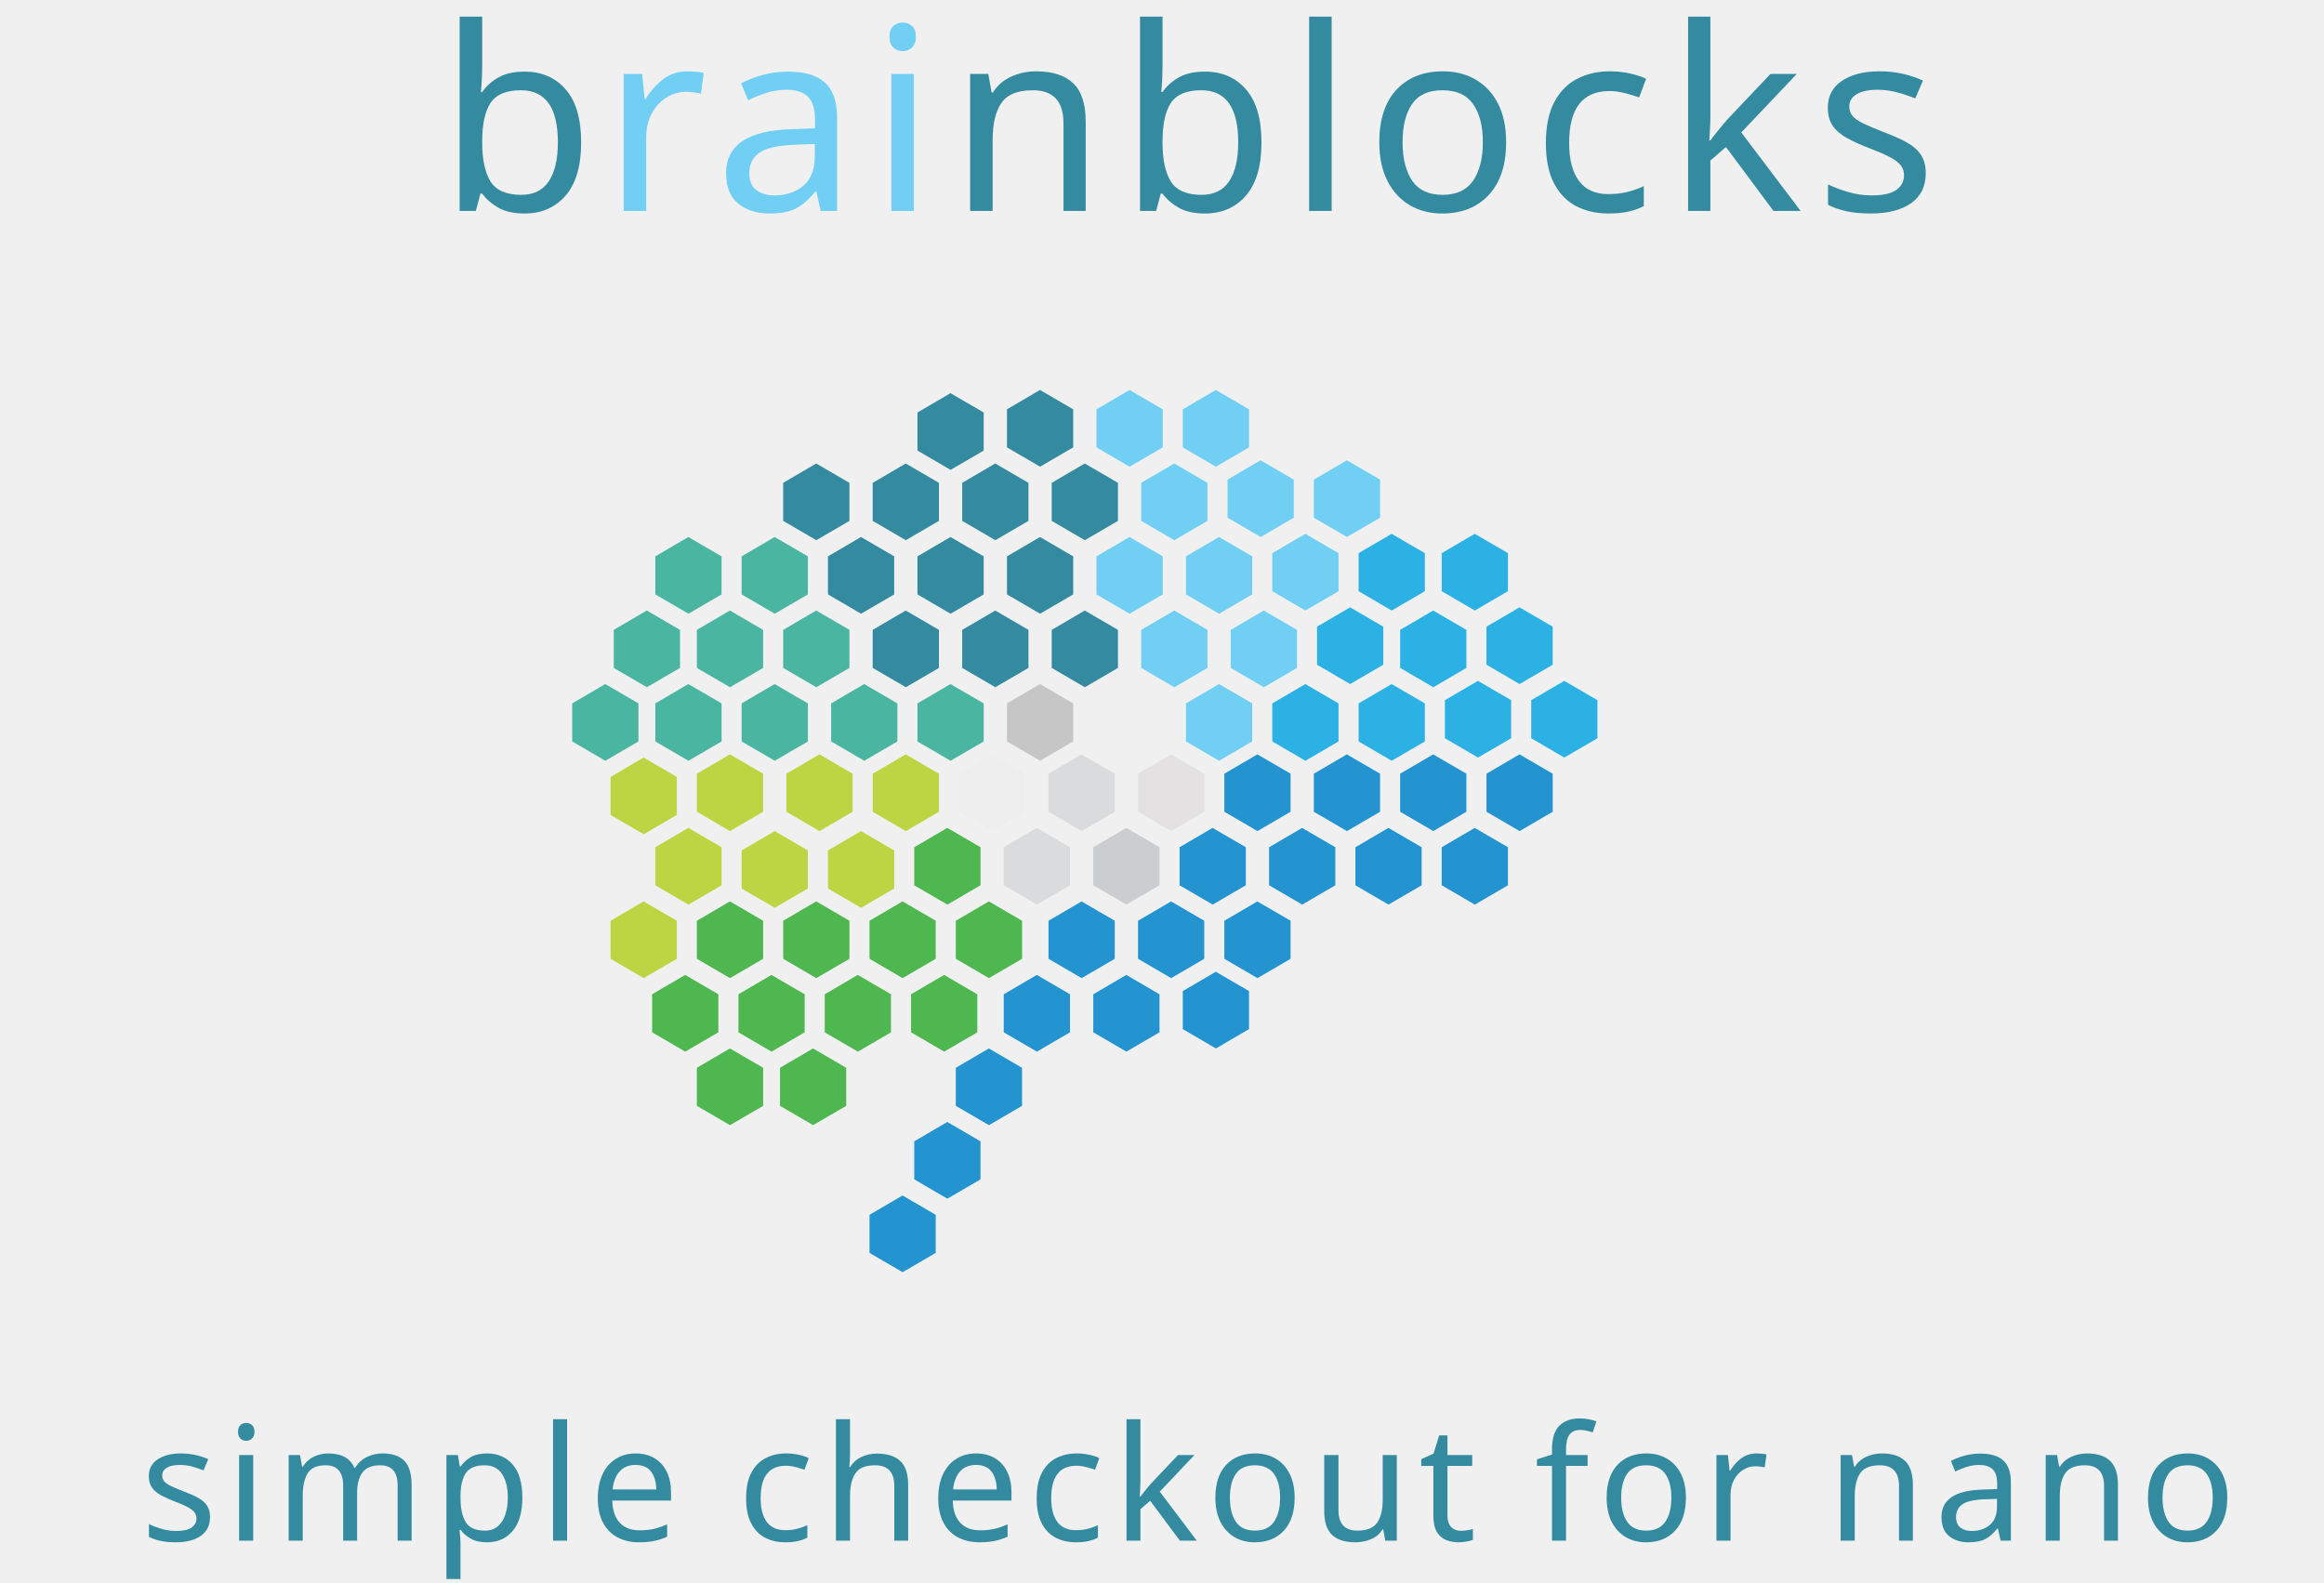
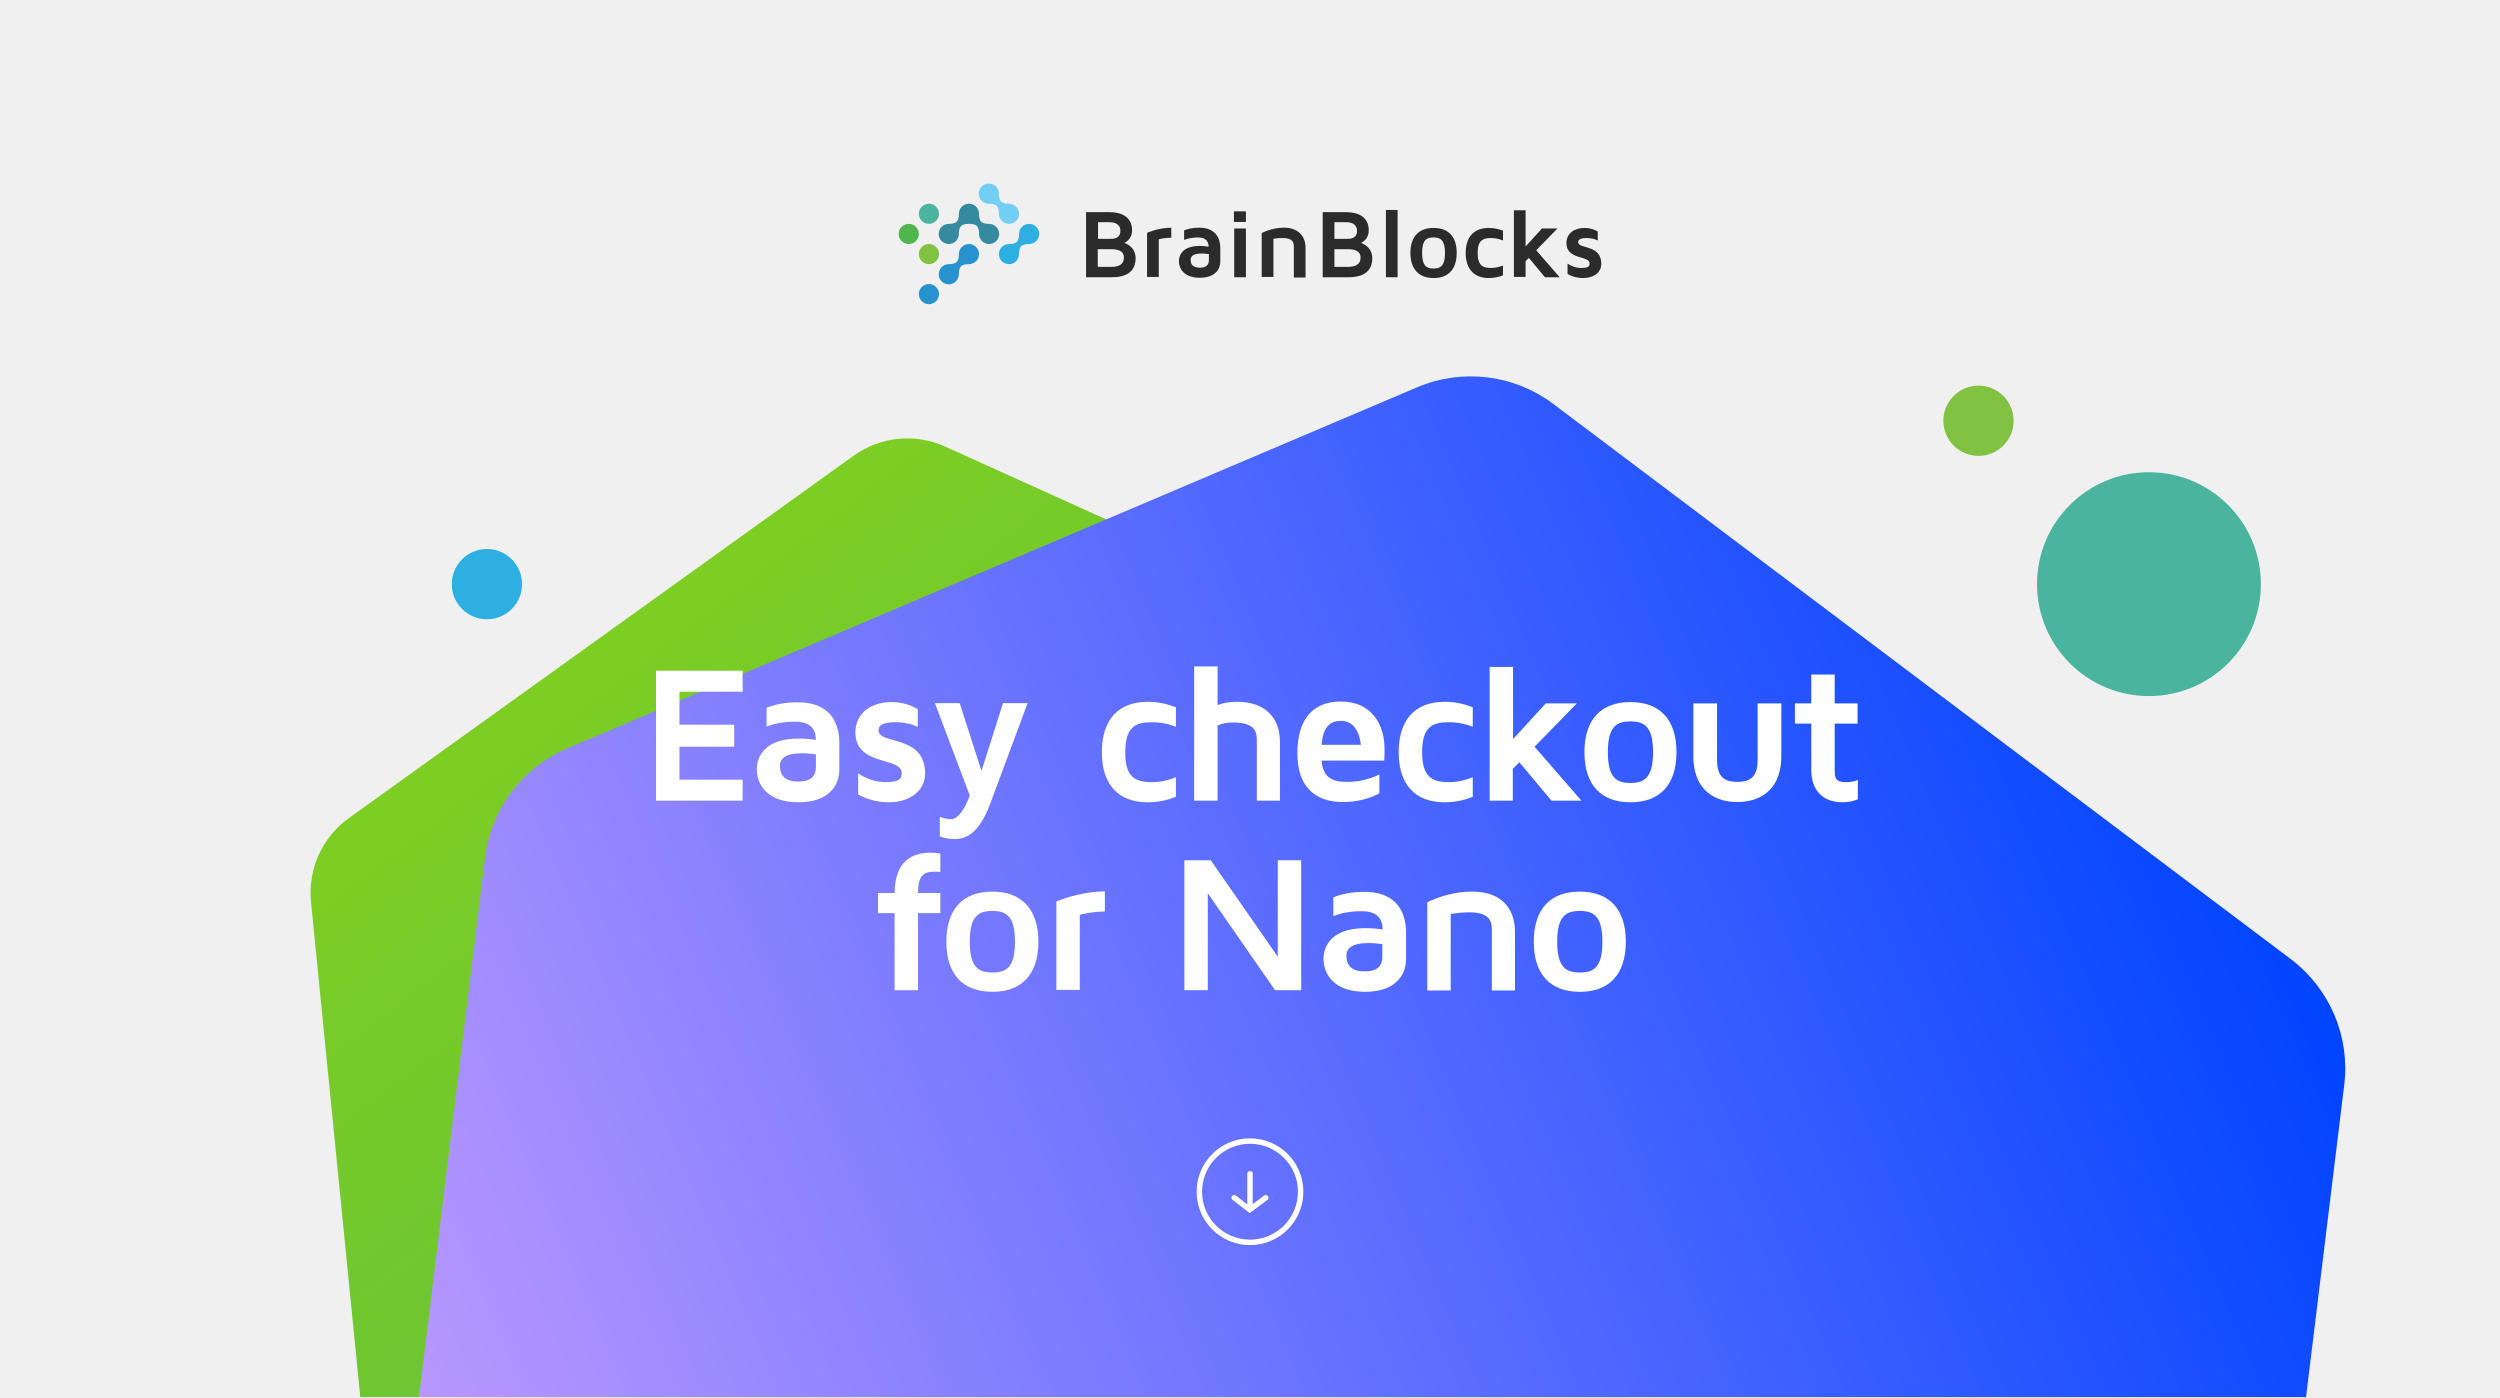
- <svg xmlns="http://www.w3.org/2000/svg" width="727px" height="495px" viewBox="0 0 727 495" version="1.1">
+ <svg xmlns="http://www.w3.org/2000/svg" xmlns:xlink="http://www.w3.org/1999/xlink" version="1.1" id="Layer_1" x="0px" y="0px" viewBox="0 0 918 513" style="enable-background:new 0 0 918 513;" xml:space="preserve">
+   <style type="text/css">
+ 	.st0{clip-path:url(#SVGID_2_);}
+ 	.st1{fill:url(#SVGID_3_);}
+ 	.st2{fill:url(#SVGID_4_);}
+ 	.st3{fill:#2693CF;}
+ 	.st4{fill:#80C241;}
+ 	.st5{fill:#2DAFE1;}
+ 	.st6{fill:#358A9F;}
+ 	.st7{fill:#4EB64D;}
+ 	.st8{fill:#4AB49F;}
+ 	.st9{fill:#72CEF2;}
+ 	.st10{fill:#2B2B2B;}
+ 	.st11{fill:#FFFFFF;}
+ 	.st12{fill:none;stroke:#FFFFFF;stroke-width:2;stroke-linecap:round;stroke-miterlimit:10;}
+ </style>
  <g>
-     <g id="Page-1" stroke="none" stroke-width="1" fill="none" fill-rule="evenodd">
-       <g id="Group" transform="translate(179, 122)">
-         <polygon id="Path" fill="#BDD543" points="12 121.051 22.333 115 32.722 121.051 32.722 132.957 22.361 139 12 132.957" />
-         <polygon id="Path" fill="#4AB5A0" points="0 98.051 10.333 92 20.722 98.051 20.722 109.957 10.361 116 0 109.957" />
-         <polygon id="Path" fill="#4AB5A0" points="13 75.051 23.333 69 33.722 75.051 33.722 86.957 23.361 93 13 86.957" />
-         <polygon id="Path" fill="#4AB5A0" points="26 52.051 36.333 46 46.722 52.051 46.722 63.957 36.361 70 26 63.957" />
-         <polygon id="Path" fill="#4EB74F" points="25 189.051 35.333 183 45.722 189.051 45.722 200.957 35.361 207 25 200.957" />
-         <polygon id="Path" fill="#4EB74F" points="52 189.051 62.333 183 72.722 189.051 72.722 200.957 62.361 207 52 200.957" />
-         <polygon id="Path" fill="#4EB74F" points="65 212.051 75.333 206 85.722 212.051 85.722 223.957 75.361 230 65 223.957" />
-         <polygon id="Path" fill="#4EB74F" points="39 212.051 49.333 206 59.722 212.051 59.722 223.957 49.361 230 39 223.957" />
-         <polygon id="Path" fill="#4EB74F" points="79 189.051 89.333 183 99.722 189.051 99.722 200.957 89.361 207 79 200.957" />
-         <polygon id="Path" fill="#4EB74F" points="106 189.051 116.333 183 126.722 189.051 126.722 200.957 116.361 207 106 200.957" />
-         <polygon id="Path" fill="#4EB74F" points="120 166.051 130.333 160 140.722 166.051 140.722 177.957 130.361 184 120 177.957" />
-         <polygon id="Path" fill="#2494D0" points="135 189.051 145.333 183 155.722 189.051 155.722 200.957 145.361 207 135 200.957" />
-         <polygon id="Path" fill="#2494D0" points="163 189.051 173.333 183 183.722 189.051 183.722 200.957 173.361 207 163 200.957" />
-         <polygon id="Path" fill="#2494D0" points="191 188.051 201.333 182 211.722 188.051 211.722 199.957 201.361 206 191 199.957" />
-         <polygon id="Path" fill="#2494D0" points="204 166.051 214.333 160 224.722 166.051 224.722 177.957 214.361 184 204 177.957" />
-         <polygon id="Path" fill="#2494D0" points="218 143.051 228.333 137 238.722 143.051 238.722 154.957 228.361 161 218 154.957" />
-         <polygon id="Path" fill="#2494D0" points="245 143.051 255.333 137 265.722 143.051 265.722 154.957 255.361 161 245 154.957" />
-         <polygon id="Path" fill="#2CB1E4" points="246 98.051 256.333 92 266.722 98.051 266.722 109.957 256.361 116 246 109.957" />
-         <polygon id="Path" fill="#2494D0" points="259 120.051 269.333 114 279.722 120.051 279.722 131.957 269.361 138 259 131.957" />
-         <polygon id="Path" fill="#2CB1E4" points="233 74.051 243.333 68 253.722 74.051 253.722 85.957 243.361 92 233 85.957" />
-         <polygon id="Path" fill="#71CFF4" points="219 51.051 229.333 45 239.722 51.051 239.722 62.957 229.361 69 219 62.957" />
-         <polygon id="Path" fill="#71CFF4" points="178 29.051 188.333 23 198.722 29.051 198.722 40.957 188.361 47 178 40.957" />
-         <polygon id="Path" fill="#348BA0" points="150 29.051 160.333 23 170.722 29.051 170.722 40.957 160.361 47 150 40.957" />
-         <polygon id="Path" fill="#348BA0" points="122 29.051 132.333 23 142.722 29.051 142.722 40.957 132.361 47 122 40.957" />
-         <polygon id="Path" fill="#348BA0" points="108 52.051 118.333 46 128.722 52.051 128.722 63.957 118.361 70 108 63.957" />
-         <polygon id="Path" fill="#348BA0" points="136 52.051 146.333 46 156.722 52.051 156.722 63.957 146.361 70 136 63.957" />
-         <polygon id="Path" fill="#348BA0" points="122 75.051 132.333 69 142.722 75.051 142.722 86.957 132.361 93 122 86.957" />
-         <polygon id="Path" fill="#4AB5A0" points="81 98.051 91.333 92 101.722 98.051 101.722 109.957 91.361 116 81 109.957" />
-         <polygon id="Path" fill="#BDD543" points="94 120.051 104.333 114 114.722 120.051 114.722 131.957 104.361 138 94 131.957" />
-         <polygon id="Path" fill="#4EB74F" points="107 143.051 117.333 137 127.722 143.051 127.722 154.957 117.361 161 107 154.957" />
-         <polygon id="Path" fill="#348BA0" points="94 29.051 104.333 23 114.722 29.051 114.722 40.957 104.361 47 94 40.957" />
-         <polygon id="Path" fill="#348BA0" points="108 7.051 118.333 1 128.722 7.051 128.722 18.957 118.361 25 108 18.957" />
-         <polygon id="Path" fill="#348BA0" points="136 6.051 146.333 0 156.722 6.051 156.722 17.957 146.361 24 136 17.957" />
-         <polygon id="Path" fill="#71CFF4" points="164 6.051 174.333 0 184.722 6.051 184.722 17.957 174.361 24 164 17.957" />
-         <polygon id="Path" fill="#71CFF4" points="191 6.051 201.333 0 211.722 6.051 211.722 17.957 201.361 24 191 17.957" />
-         <polygon id="Path" fill="#348BA0" points="94 75.051 104.333 69 114.722 75.051 114.722 86.957 104.361 93 94 86.957" />
-         <polygon id="Path" fill="#348BA0" points="80 52.051 90.333 46 100.722 52.051 100.722 63.957 90.361 70 80 63.957" />
-         <polygon id="Path" fill="#4AB5A0" points="53 52.051 63.333 46 73.722 52.051 73.722 63.957 63.361 70 53 63.957" />
-         <polygon id="Path" fill="#348BA0" points="66 29.051 76.333 23 86.722 29.051 86.722 40.957 76.361 47 66 40.957" />
-         <polygon id="Path" fill="#4AB5A0" points="39 75.051 49.333 69 59.722 75.051 59.722 86.957 49.361 93 39 86.957" />
-         <polygon id="Path" fill="#4AB5A0" points="26 98.051 36.333 92 46.722 98.051 46.722 109.957 36.361 116 26 109.957" />
-         <polygon id="Path" fill="#4AB5A0" points="53 98.051 63.333 92 73.722 98.051 73.722 109.957 63.361 116 53 109.957" />
-         <polygon id="Path" fill="#4AB5A0" points="66 75.051 76.333 69 86.722 75.051 86.722 86.957 76.361 93 66 86.957" />
-         <polygon id="Path" fill="#71CFF4" points="206 75.051 216.333 69 226.722 75.051 226.722 86.957 216.361 93 206 86.957" />
-         <polygon id="Path" fill="#71CFF4" points="178 75.051 188.333 69 198.722 75.051 198.722 86.957 188.361 93 178 86.957" />
-         <polygon id="Path" fill="#348BA0" points="150 75.051 160.333 69 170.722 75.051 170.722 86.957 160.361 93 150 86.957" />
-         <polygon id="Path" fill="#2494D0" points="120 212.051 130.333 206 140.722 212.051 140.722 223.957 130.361 230 120 223.957" />
-         <polygon id="Path" fill="#2494D0" points="107 235.051 117.333 229 127.722 235.051 127.722 246.957 117.361 253 107 246.957" />
-         <polygon id="Path" fill="#2494D0" points="93 258.051 103.333 252 113.722 258.051 113.722 269.957 103.361 276 93 269.957" />
-         <polygon id="Path" fill="#4EB74F" points="39 166.051 49.333 160 59.722 166.051 59.722 177.957 49.361 184 39 177.957" />
-         <polygon id="Path" fill="#BDD543" points="12 166.051 22.333 160 32.722 166.051 32.722 177.957 22.361 184 12 177.957" />
-         <polygon id="Path" fill="#BDD543" points="26 143.051 36.333 137 46.722 143.051 46.722 154.957 36.361 161 26 154.957" />
-         <polygon id="Path" fill="#BDD543" points="53 144.051 63.333 138 73.722 144.051 73.722 155.957 63.361 162 53 155.957" />
-         <polygon id="Path" fill="#4EB74F" points="66 166.051 76.333 160 86.722 166.051 86.722 177.957 76.361 184 66 177.957" />
-         <polygon id="Path" fill="#BDD543" points="80 144.051 90.333 138 100.722 144.051 100.722 155.957 90.361 162 80 155.957" />
-         <polygon id="Path" fill="#4EB74F" points="93 166.051 103.333 160 113.722 166.051 113.722 177.957 103.361 184 93 177.957" />
-         <polygon id="Path" fill="#BDD543" points="39 120.051 49.333 114 59.722 120.051 59.722 131.957 49.361 138 39 131.957" />
-         <polygon id="Path" fill="#BDD543" points="67 120.051 77.333 114 87.722 120.051 87.722 131.957 77.361 138 67 131.957" />
-         <polygon id="Path" fill="#4AB5A0" points="108 98.051 118.333 92 128.722 98.051 128.722 109.957 118.361 116 108 109.957" />
-         <polygon id="Path" fill="#71CFF4" points="192 98.051 202.333 92 212.722 98.051 212.722 109.957 202.361 116 192 109.957" />
-         <polygon id="Path" fill="#2CB1E4" points="219 98.051 229.333 92 239.722 98.051 239.722 109.957 229.361 116 219 109.957" />
-         <polygon id="Path" fill="#F0F0F0" points="164 98.051 174.333 92 184.722 98.051 184.722 109.957 174.361 116 164 109.957" />
-         <polygon id="Path" fill="#C6C6C6" points="136 98.051 146.333 92 156.722 98.051 156.722 109.957 146.361 116 136 109.957" />
-         <polygon id="Path" fill="#E3E1E1" points="177 120.051 187.333 114 197.722 120.051 197.722 131.957 187.361 138 177 131.957" />
-         <polygon id="Path" fill="#2494D0" points="204 120.051 214.333 114 224.722 120.051 224.722 131.957 214.361 138 204 131.957" />
-         <polygon id="Path" fill="#2494D0" points="232 120.051 242.333 114 252.722 120.051 252.722 131.957 242.361 138 232 131.957" />
-         <polygon id="Path" fill="#DADBDD" points="149 120.051 159.333 114 169.722 120.051 169.722 131.957 159.361 138 149 131.957" />
-         <polygon id="Path" fill="#CBCED0" points="163 143.051 173.333 137 183.722 143.051 183.722 154.957 173.361 161 163 154.957" />
-         <polygon id="Path" fill="#2494D0" points="190 143.051 200.333 137 210.722 143.051 210.722 154.957 200.361 161 190 154.957" />
-         <polygon id="Path" fill="#DADBDD" points="135 143.051 145.333 137 155.722 143.051 155.722 154.957 145.361 161 135 154.957" />
-         <polygon id="Path" fill="#EEEEEE" points="121 120.051 131.333 114 141.722 120.051 141.722 131.957 131.361 138 121 131.957" />
-         <polygon id="Path" fill="#71CFF4" points="192 52.051 202.333 46 212.722 52.051 212.722 63.957 202.361 70 192 63.957" />
-         <polygon id="Path" fill="#71CFF4" points="205 28.051 215.333 22 225.722 28.051 225.722 39.957 215.361 46 205 39.957" />
-         <polygon id="Path" fill="#71CFF4" points="232 28.051 242.333 22 252.722 28.051 252.722 39.957 242.361 46 232 39.957" />
-         <polygon id="Path" fill="#2CB1E4" points="246 51.051 256.333 45 266.722 51.051 266.722 62.957 256.361 69 246 62.957" />
-         <polygon id="Path" fill="#2CB1E4" points="259 75.051 269.333 69 279.722 75.051 279.722 86.957 269.361 93 259 86.957" />
-         <polygon id="Path" fill="#2CB1E4" points="273 97.051 283.333 91 293.722 97.051 293.722 108.957 283.361 115 273 108.957" />
-         <polygon id="Path" fill="#2CB1E4" points="272 51.051 282.333 45 292.722 51.051 292.722 62.957 282.361 69 272 62.957" />
-         <polygon id="Path" fill="#2CB1E4" points="286 74.051 296.333 68 306.722 74.051 306.722 85.957 296.361 92 286 85.957" />
-         <polygon id="Path" fill="#2CB1E4" points="300 97.051 310.333 91 320.722 97.051 320.722 108.957 310.361 115 300 108.957" />
-         <polygon id="Path" fill="#2494D0" points="286 120.051 296.333 114 306.722 120.051 306.722 131.957 296.361 138 286 131.957" />
-         <polygon id="Path" fill="#2494D0" points="272 143.051 282.333 137 292.722 143.051 292.722 154.957 282.361 161 272 154.957" />
-         <polygon id="Path" fill="#71CFF4" points="164 52.051 174.333 46 184.722 52.051 184.722 63.957 174.361 70 164 63.957" />
-         <polygon id="Path" fill="#2494D0" points="177 166.051 187.333 160 197.722 166.051 197.722 177.957 187.361 184 177 177.957" />
-         <polygon id="Path" fill="#2494D0" points="149 166.051 159.333 160 169.722 166.051 169.722 177.957 159.361 184 149 177.957" />
-       </g>
-       <text id="brainblocks" font-family="Futura-Medium, Futura" font-size="80" font-weight="400" letter-spacing="3.333" style="white-space: pre;">
-         <tspan x="137" y="66" fill="#348BA0">b</tspan>
-         <tspan x="188.302" y="66" letter-spacing="3.704" fill="#71CFF4">rai</tspan>
-         <tspan x="296.679" y="66" letter-spacing="3.704" fill="#348BA0">nblocks</tspan>
-       </text>
-       <text id="simple-checkout-for" font-family="Futura-Medium, Futura" font-size="50" font-weight="400" letter-spacing="2.604" fill="#348BA0" style="white-space: pre;" x="45" y="0">
-         <tspan x="44" y="482" style="font-size: 50px; word-spacing: 0px; letter-spacing: 2.6px;" transform="">simple checkout for nano</tspan>
-       </text>
+     <defs>
+       <rect id="SVGID_1_" x="-69" width="1056" height="513" />
+     </defs>
+     <clipPath id="SVGID_2_">
+       <use xlink:href="#SVGID_1_" style="overflow:visible;" />
+     </clipPath>
+     <g class="st0">
+       <linearGradient id="SVGID_3_" gradientUnits="userSpaceOnUse" x1="158.459" y1="582.725" x2="620.616" y2="829.354" gradientTransform="matrix(0.9112 0.412 -0.412 0.9112 310.4323 -357.5347)">
+         <stop offset="0" style="stop-color:#7DCE23" />
+         <stop offset="1" style="stop-color:#4EB74F" />
+       </linearGradient>
+       <path class="st1" d="M555,258l-207.9-94c-11-5-23.8-3.7-33.6,3.3L128.1,300.4c-9.8,7-15.1,18.8-13.9,30.8l22.6,227.1    c1.2,12,8.7,22.5,19.7,27.4l207.9,94c11,5,23.8,3.7,33.6-3.3l185.4-133.1c9.8-7,15.1-18.8,13.9-30.8l-22.6-227.1    C573.5,273.4,566,263,555,258z" />
+       <linearGradient id="SVGID_4_" gradientUnits="userSpaceOnUse" x1="1463.668" y1="-1340.769" x2="2242.359" y2="-1340.769" gradientTransform="matrix(0.9203 -0.3912 0.3912 0.9203 -681.9889 2483.796)">
+         <stop offset="0" style="stop-color:#CCA0FF" />
+         <stop offset="1" style="stop-color:#0044FF" />
+       </linearGradient>
+       <path class="st2" d="M520.4,142.2L208.3,274.8c-16.5,7-28,22.3-30.2,40.1l-41.2,336.7c-2.2,17.8,5.3,35.4,19.6,46.2l271,204    c14.3,10.8,33.3,13.1,49.8,6.1l312.1-132.7c16.5-7,28-22.3,30.2-40.1l41.2-336.7c2.2-17.8-5.3-35.4-19.6-46.2l-271-204    C555.9,137.5,536.9,135.2,520.4,142.2z" />
    </g>
  </g>
+   <g>
+     <g>
+       <path class="st3" d="M359.5,93.3c0,2-1.6,3.7-3.7,3.7c0,0,0,0,0,0c-0.5,0-2.1,0-2.9,0.8c-0.8,0.8-0.8,2.4-0.8,2.9    c0,2-1.6,3.7-3.7,3.7h0c-2,0-3.7-1.6-3.7-3.7c0-2,1.6-3.7,3.7-3.7h0c0.5,0,2.1,0,2.9-0.8c0.8-0.8,0.8-2.4,0.8-2.9    c0-2,1.6-3.7,3.7-3.7h0C357.8,89.6,359.5,91.3,359.5,93.3z" />
+       <circle class="st4" cx="341.1" cy="93.3" r="3.7" />
+       <path class="st5" d="M381.6,85.9c0,2-1.6,3.7-3.7,3.7h0c-0.5,0-2.1,0-2.9,0.8c-0.8,0.8-0.8,2.4-0.8,2.9c0,2-1.6,3.7-3.7,3.7h0    c-2,0-3.7-1.6-3.7-3.7c0-2,1.6-3.7,3.7-3.7h0c0.5,0,2.1,0,2.9-0.8c0.8-0.8,0.8-2.4,0.8-2.9c0-2,1.6-3.7,3.7-3.7h0    C380,82.2,381.6,83.9,381.6,85.9z" />
+       <path class="st6" d="M366.9,85.9c0,2-1.6,3.7-3.7,3.7h0c-2,0-3.7-1.6-3.7-3.7c0-0.3,0-0.8-0.1-1.3c-0.1-0.6-0.3-1.2-0.7-1.6    c-0.8-0.8-2.4-0.8-2.9-0.8h0c-0.5,0-2.1,0-2.9,0.8c-0.8,0.8-0.8,2.4-0.8,2.9c0,2-1.6,3.7-3.7,3.7h0c-2,0-3.7-1.6-3.7-3.7    c0-2,1.6-3.7,3.7-3.7h0c0.5,0,2.1,0,2.9-0.8c0.8-0.8,0.8-2.4,0.8-2.9c0-2,1.6-3.7,3.7-3.7h0c2,0,3.7,1.6,3.7,3.7    c0,0.3,0,0.8,0.1,1.3c0.1,0.6,0.3,1.2,0.7,1.6c0.8,0.8,2.4,0.8,2.9,0.8h0C365.2,82.2,366.9,83.9,366.9,85.9z" />
+       <circle class="st7" cx="333.7" cy="85.9" r="3.7" />
+       <circle class="st8" cx="341.1" cy="78.5" r="3.7" />
+       <path class="st9" d="M374.2,78.5c0,2-1.6,3.7-3.7,3.7h0c-2,0-3.7-1.6-3.7-3.7c0-0.3,0-0.8-0.1-1.3c-0.1-0.6-0.3-1.2-0.7-1.6    c-0.8-0.8-2.4-0.8-2.9-0.8h0c-2,0-3.7-1.6-3.7-3.7c0-2,1.6-3.7,3.7-3.7s3.7,1.6,3.7,3.7c0,0.3,0,0.8,0.1,1.3    c0.1,0.6,0.3,1.2,0.7,1.6c0.8,0.8,2.4,0.8,2.9,0.8h0C372.6,74.9,374.2,76.5,374.2,78.5z" />
+       <circle class="st3" cx="341.1" cy="108" r="3.7" />
+     </g>
+     <g>
+       <g>
+         <path class="st10" d="M417,94.8c0,2.8-1.1,7-8.7,7h-9.5V77.9h8.6c4.1,0,8.3,1.5,8.3,6.7c0,2.4-1.3,3.8-2.8,4.6     C414.7,89.9,417,91.5,417,94.8z M403.1,87.7h4.6c0.6,0,3.7,0.2,3.7-2.9c0-2.7-2.3-3.2-4-3.2h-4.2V87.7z M412.7,94.6     c0-2.8-2.8-3.1-4.8-3.1h-4.8V98h4.9C410.5,98,412.7,97.3,412.7,94.6z" />
+         <path class="st10" d="M430.1,83.6v3.7c-2.4,0-4,0.4-4.6,0.6v13.8h-4.3V85.5C421.2,85.5,425,83.7,430.1,83.6z" />
+         <path class="st10" d="M448.1,91.2v4.8c0,2.9-2,6-7.5,6c-5.7,0-7.7-3.2-7.7-6.1c0-1.3,0.5-5.6,7.7-5.6c1.1,0,2.2,0.1,3.2,0.3     c0-1.9-1-3.4-3.8-3.4c-2.2,0-3.9,0.4-5.2,0.9v-3.5c1.5-0.6,3.3-1,5.5-1C445.3,83.6,448.1,86.3,448.1,91.2z M443.8,93.3     c-0.8-0.1-1.6-0.2-2.6-0.2c-2.9,0-4,0.9-4,2.3c0,1.9,1.1,2.9,3.4,2.9c2.4,0,3.3-1.1,3.3-2.7V93.3z" />
+         <path class="st10" d="M453.1,81.5v-3.9h4.4v3.9H453.1z M453.2,101.8V83.9h4.3v17.9H453.2z" />
+         <path class="st10" d="M479.4,91.1v10.8h-4.3V90.7c0-1.6-0.3-3.3-4.2-3.3c-1.2,0-2.4,0.1-3.3,0.3v14h-4.3V85.6     c0.1-0.1,3.7-2,8.2-2C476.4,83.6,479.4,86.4,479.4,91.1z" />
+         <path class="st10" d="M503.9,94.8c0,2.8-1.1,7-8.7,7h-9.5V77.9h8.6c4.1,0,8.3,1.5,8.3,6.7c0,2.4-1.3,3.8-2.8,4.6     C501.6,89.9,503.9,91.5,503.9,94.8z M490,87.7h4.6c0.6,0,3.7,0.2,3.7-2.9c0-2.7-2.3-3.2-4-3.2H490V87.7z M499.6,94.6     c0-2.8-2.8-3.1-4.8-3.1H490V98h4.9C497.4,98,499.6,97.3,499.6,94.6z" />
+         <path class="st10" d="M508.9,101.8V77.1h4.3v24.7H508.9z" />
+         <path class="st10" d="M534.9,92.9c0,5.9-3,9.2-8.5,9.2c-5.4,0-8.5-3.3-8.5-9.2s3-9.2,8.5-9.2C531.9,83.7,534.9,86.9,534.9,92.9z      M530.6,92.9c0-4.7-1.6-5.7-4.2-5.7s-4.2,0.9-4.2,5.7c0,4.7,1.6,5.7,4.2,5.7S530.6,97.6,530.6,92.9z" />
+         <path class="st10" d="M547.5,98.4c1.6,0,3.1-0.4,4.4-0.9v3.6c-1.5,0.6-3.3,1-5.2,1c-5.4,0-8.5-3.3-8.5-9.2s3-9.2,8.5-9.2     c1.9,0,3.6,0.4,5.2,1v3.6c-1.3-0.5-2.8-0.9-4.4-0.9c-3,0-4.9,0.9-4.9,5.5C542.6,97.5,544.5,98.4,547.5,98.4z" />
+         <path class="st10" d="M567.3,101.8l-5.9-7.1l-1.2,1.2v5.8h-4.3V77.2h4.3v13.3l6-6.6h5.7l-7.8,8l8.6,9.9H567.3z" />
+         <path class="st10" d="M588,96.9c0,3-2.6,5.2-6.7,5.2c-2.3,0-4.2-0.6-5.7-1.5v-3.8c1.3,0.9,3,1.6,5.1,1.6c2.8,0,3-0.8,3-1.7     c0-2.9-8.5-1.2-8.5-7.4c0-3.8,3.1-5.6,6.6-5.6c1.9,0,3.5,0.5,4.9,1.3v3.3c-1.1-0.5-2.4-0.9-4.1-0.9c-1.8,0-3.1,0.4-3.1,1.5     C579.5,91.6,588,89.6,588,96.9z" />
+       </g>
+     </g>
+   </g>
+   <g>
+     <path class="st11" d="M249.5,266.1h20.1v8.1h-20.1v12.1h23.2v7.7h-31.8v-47.7h31.8v7.7h-23.2V266.1z" />
+     <path class="st11" d="M308.2,272.9v9.7c0,5.8-3.9,12-15,12c-11.3,0-15.3-6.3-15.3-12.2c0-2.6,1.1-11.2,15.4-11.2   c2.2,0,4.4,0.2,6.3,0.5c0-3.9-2-6.7-7.6-6.7c-4.3,0-7.8,0.7-10.5,1.8v-6.9c3-1.2,6.7-2,11-2C302.7,257.7,308.2,263.1,308.2,272.9z    M299.7,277c-1.5-0.2-3.2-0.4-5.2-0.4c-5.8,0-8.1,1.7-8.1,4.7c0,3.7,2.2,5.7,6.7,5.7c4.8,0,6.5-2.1,6.5-5.4V277z" />
+     <path class="st11" d="M339.7,284.1c0,5.9-5.2,10.5-13.3,10.5c-4.5,0-8.3-1.2-11.3-2.9V284c2.6,1.7,6,3.2,10.1,3.2   c5.5,0,5.9-1.5,5.9-3.4c0-5.9-17-2.4-17-14.8c0-7.5,6.2-11.2,13.2-11.2c3.7,0,7,1,9.7,2.6v6.5c-2.1-1-4.9-1.7-8.2-1.7   c-3.6,0-6.2,0.7-6.2,3C322.6,273.6,339.7,269.5,339.7,284.1z" />
+     <path class="st11" d="M377.3,258.3l-13.6,36.6c-4.3,11.7-9.4,13.2-13.2,13.2c-2.1,0-3.9-0.4-5.4-1v-7.2c1.2,0.5,2.6,0.9,4.1,0.9   c3.1,0,5.7-5.3,6.9-8.7l-12.8-33.9h9.1l8,24.9l7.9-24.9H377.3z" />
+     <path class="st11" d="M422.9,287.2c3.3,0,6.2-0.7,8.9-1.8v7.2c-3.1,1.2-6.5,2-10.3,2c-10.9,0-16.9-6.5-16.9-18.4s6-18.5,16.9-18.5   c3.8,0,7.2,0.8,10.3,2v7.2c-2.6-1.1-5.6-1.7-8.9-1.7c-6,0-9.7,1.8-9.7,11C413.1,285.3,416.8,287.2,422.9,287.2z" />
+     <path class="st11" d="M470,272.5V294h-8.5v-22.2c0-3.1-0.7-6.5-8.7-6.5c-2.4,0-4.3,0.4-5.7,1.1V294h-8.6v-49.3h8.6v14.2   c2-0.8,4.4-1.2,7.2-1.2C464.2,257.7,470,263.2,470,272.5z" />
+     <path class="st11" d="M506.5,284.4v6.9c-3.3,1.8-7.7,3.2-13.5,3.2c-7.1,0-16.6-2.9-16.6-18c0-10.7,4.3-18.9,16-18.9   c11.2,0,16,8.4,16,17.3c0,1.6,0,3-0.1,4.4h-23c0.5,6.9,4.9,7.8,9.1,7.8C499.4,287.2,503.5,285.8,506.5,284.4z M485.3,273.5h14.4   c-0.4-4.5-2.6-8.8-7.2-8.8C488.2,264.7,485.8,267.1,485.3,273.5z" />
+     <path class="st11" d="M531.9,287.2c3.3,0,6.2-0.7,8.9-1.8v7.2c-3.1,1.2-6.5,2-10.3,2c-10.9,0-16.9-6.5-16.9-18.4s6-18.5,16.9-18.5   c3.8,0,7.2,0.8,10.3,2v7.2c-2.6-1.1-5.6-1.7-8.9-1.7c-6,0-9.7,1.8-9.7,11C522.2,285.3,525.9,287.2,531.9,287.2z" />
+     <path class="st11" d="M569.7,294l-11.8-14.1l-2.4,2.4V294H547v-49.1h8.6v26.5l12-13.1H579l-15.5,15.9l17.2,19.8H569.7z" />
+     <path class="st11" d="M615.6,276.2c0,11.9-6,18.4-16.9,18.4c-10.9,0-16.9-6.5-16.9-18.4s6-18.4,16.9-18.4   C609.6,257.8,615.6,264.3,615.6,276.2z M607,276.2c0-9.4-3.2-11.3-8.3-11.3s-8.3,1.9-8.3,11.3s3.2,11.3,8.3,11.3   S607,285.6,607,276.2z" />
+     <path class="st11" d="M654.1,258.3v19.5c0,10.5-6,16.7-16.2,16.7c-10.1,0-16.1-6.2-16.1-16.7v-19.5h8.7V279c0,5.7,2.1,8.1,7.4,8.1   c5.4,0,7.5-2.4,7.5-8.1v-20.7H654.1z" />
+     <path class="st11" d="M673.7,265.7v17.6c0,3.2,1.2,3.9,4.4,3.9c1.6,0,2.9-0.3,4.1-0.8v7.1c-1.7,0.7-3.6,1.1-5.7,1.1   c-7.1,0-11.4-4.4-11.4-11.8v-17.1h-6v-7.4h6v-10.6h8.6v10.6h8.4v7.4H673.7z" />
+     <path class="st11" d="M337.1,327.9h8.2v7.4h-8.2v28.3h-8.6v-28.3h-6.1v-7.4h6.1c0.1-11.8,6.5-14.8,13.3-14.8c1.2,0,2.4,0.1,3.5,0.4   v6.7c-0.6-0.1-1.3-0.1-1.9-0.1C339.2,320,337.1,321.4,337.1,327.9z" />
+     <path class="st11" d="M381.3,345.8c0,11.9-6,18.4-16.9,18.4c-10.9,0-16.9-6.5-16.9-18.4s6-18.4,16.9-18.4   C375.2,327.4,381.3,333.9,381.3,345.8z M372.7,345.8c0-9.4-3.2-11.3-8.3-11.3s-8.3,1.9-8.3,11.3s3.2,11.3,8.3,11.3   S372.7,355.3,372.7,345.8z" />
+     <path class="st11" d="M405.7,327.3v7.4c-4.8,0.1-8,0.9-9.2,1.2v27.6h-8.6v-32.5C387.9,331.1,395.5,327.5,405.7,327.3z" />
+     <path class="st11" d="M477.8,315.9v47.7h-9.6L443.5,328v35.6h-8.6v-47.7h9.7l24.6,35.4v-35.4H477.8z" />
+     <path class="st11" d="M516.3,342.5v9.7c0,5.8-3.9,12-15,12c-11.3,0-15.3-6.3-15.3-12.2c0-2.6,1.1-11.2,15.4-11.2   c2.2,0,4.4,0.2,6.3,0.5c0-3.9-2-6.7-7.6-6.7c-4.3,0-7.8,0.7-10.5,1.8v-6.9c3-1.2,6.7-2,11-2C510.7,327.3,516.3,332.7,516.3,342.5z    M507.7,346.7c-1.5-0.2-3.2-0.4-5.2-0.4c-5.8,0-8.1,1.7-8.1,4.7c0,3.7,2.2,5.7,6.7,5.7c4.8,0,6.5-2.1,6.5-5.4V346.7z" />
+     <path class="st11" d="M556.3,342.2v21.5h-8.5v-22.2c0-3.1-0.6-6.5-8.4-6.5c-2.4,0-4.7,0.3-6.7,0.6v28.1h-8.6v-32.4   c0.3-0.1,7.3-3.9,16.4-3.9C550.5,327.3,556.3,332.8,556.3,342.2z" />
+     <path class="st11" d="M597,345.8c0,11.9-6,18.4-16.9,18.4c-10.9,0-16.9-6.5-16.9-18.4s6-18.4,16.9-18.4   C591,327.4,597,333.9,597,345.8z M588.4,345.8c0-9.4-3.2-11.3-8.3-11.3s-8.3,1.9-8.3,11.3s3.2,11.3,8.3,11.3   S588.4,355.3,588.4,345.8z" />
+   </g>
+   <circle class="st8" cx="789.1" cy="214.5" r="41.1" />
+   <circle class="st5" cx="178.8" cy="214.5" r="12.9" />
+   <circle class="st4" cx="726.5" cy="154.5" r="12.9" />
+   <g>
+     <g>
+       <line class="st12" x1="459" y1="431" x2="459" y2="443.8" />
+       <polyline class="st12" points="453.2,439.8 458.9,444.2 464.8,439.8   " />
+     </g>
+     <circle class="st12" cx="459" cy="437.6" r="18.6" />
+   </g>
</svg>
